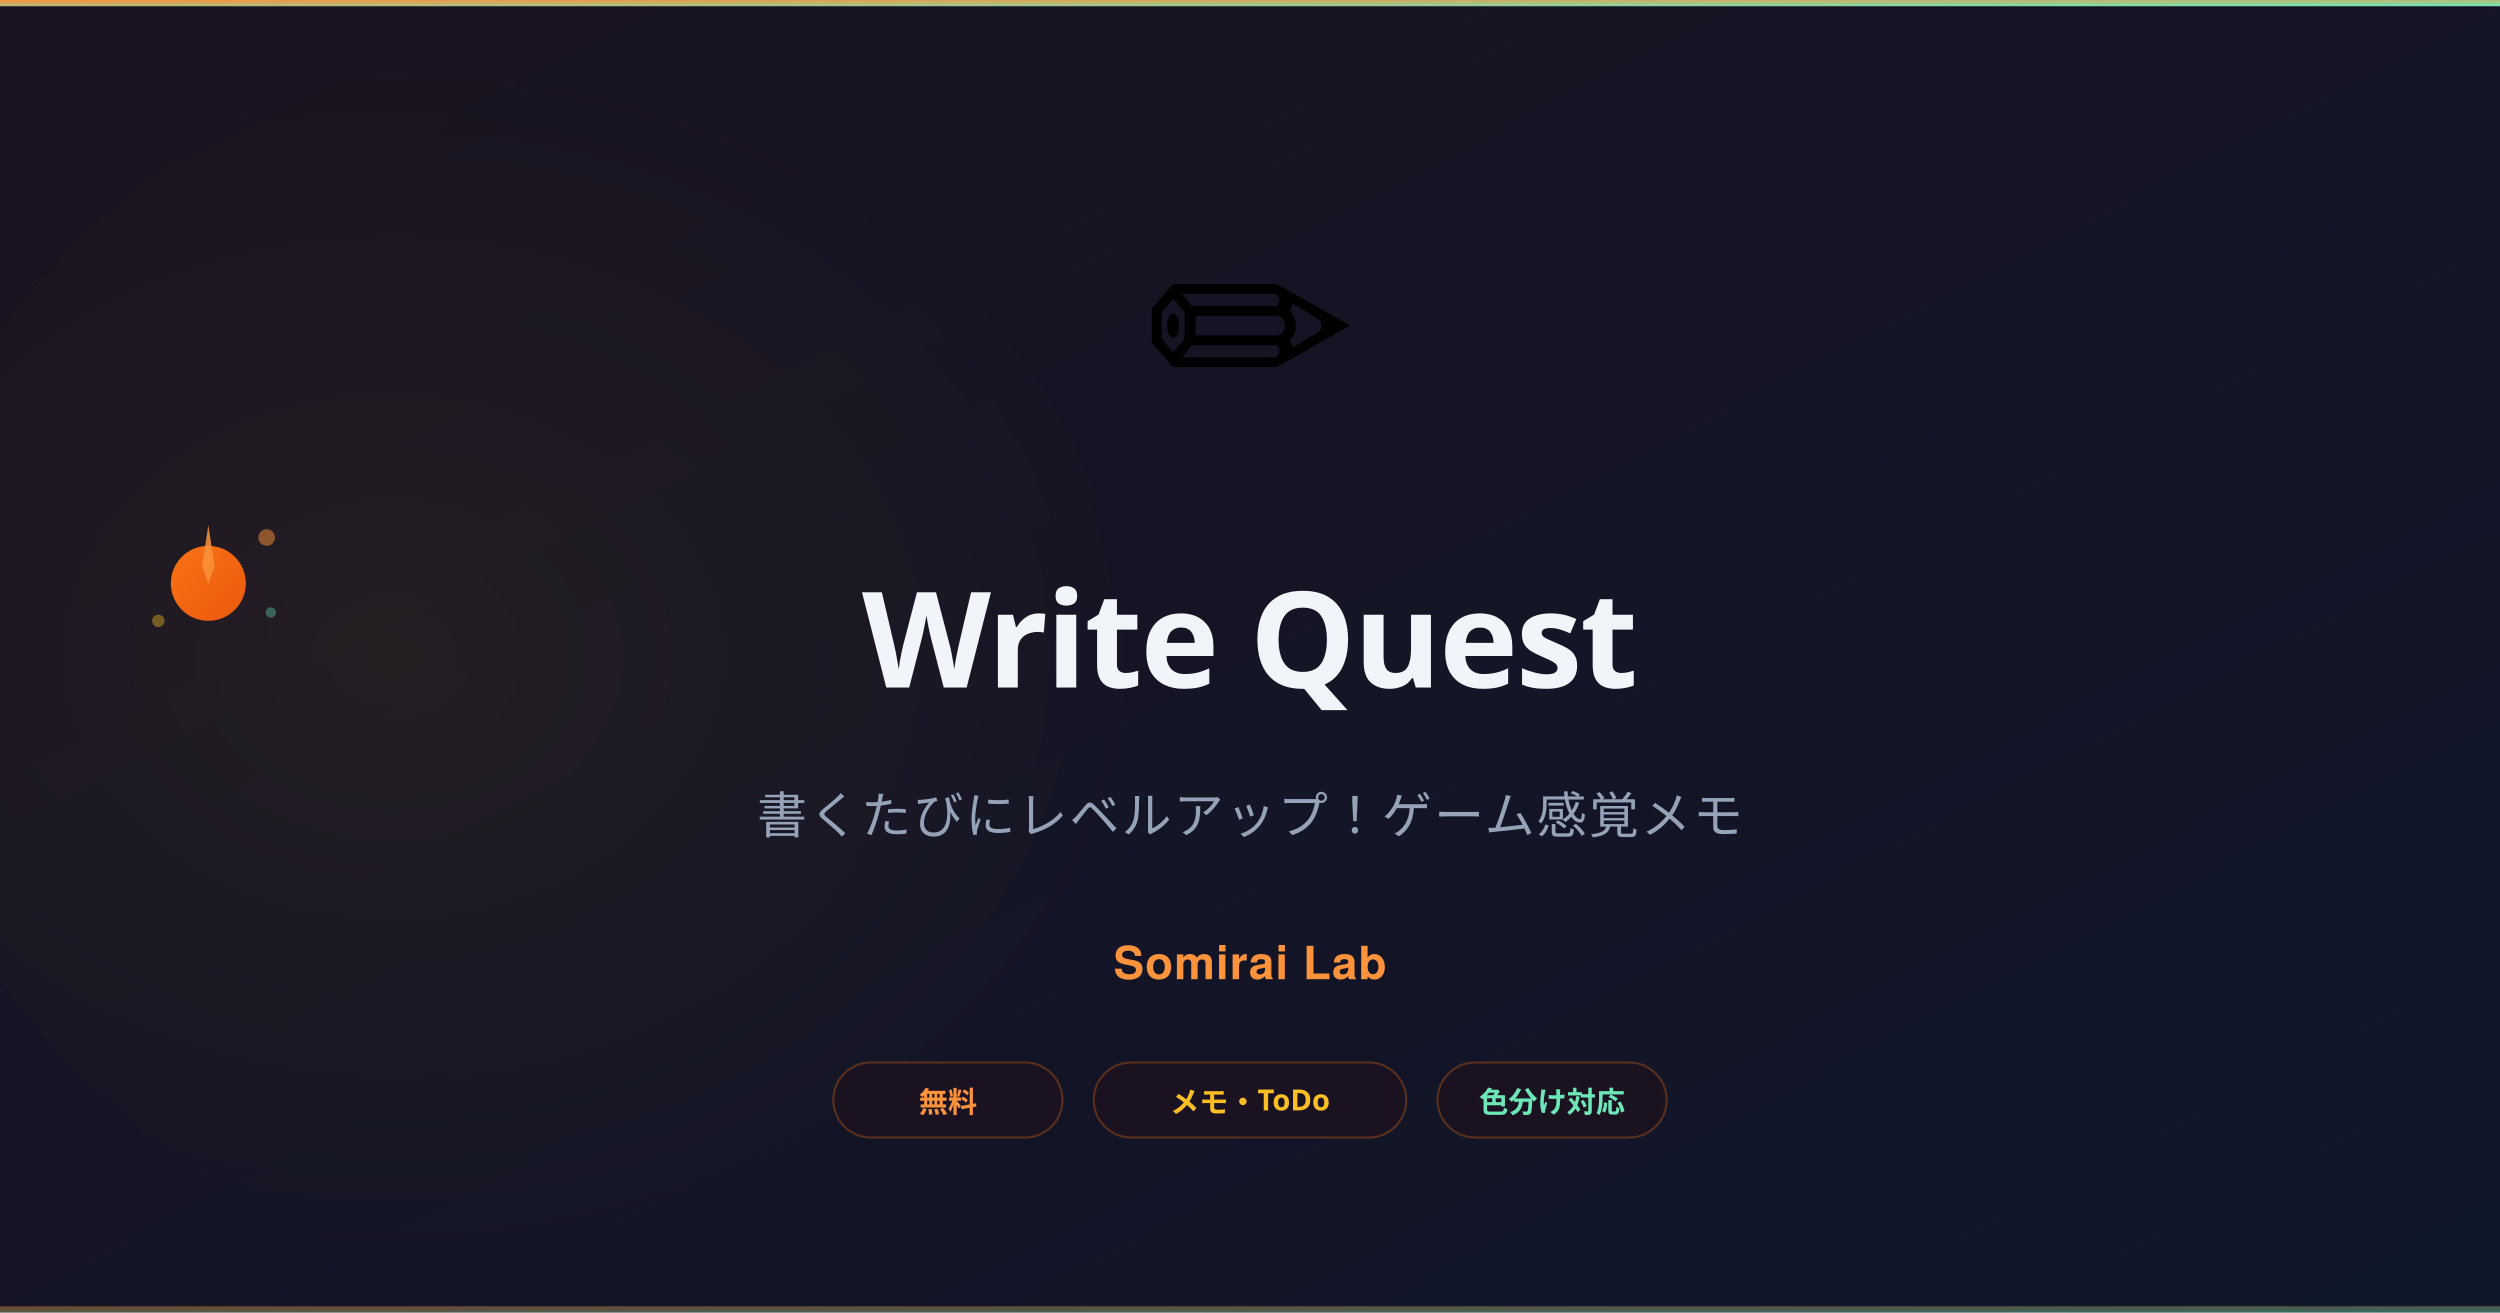
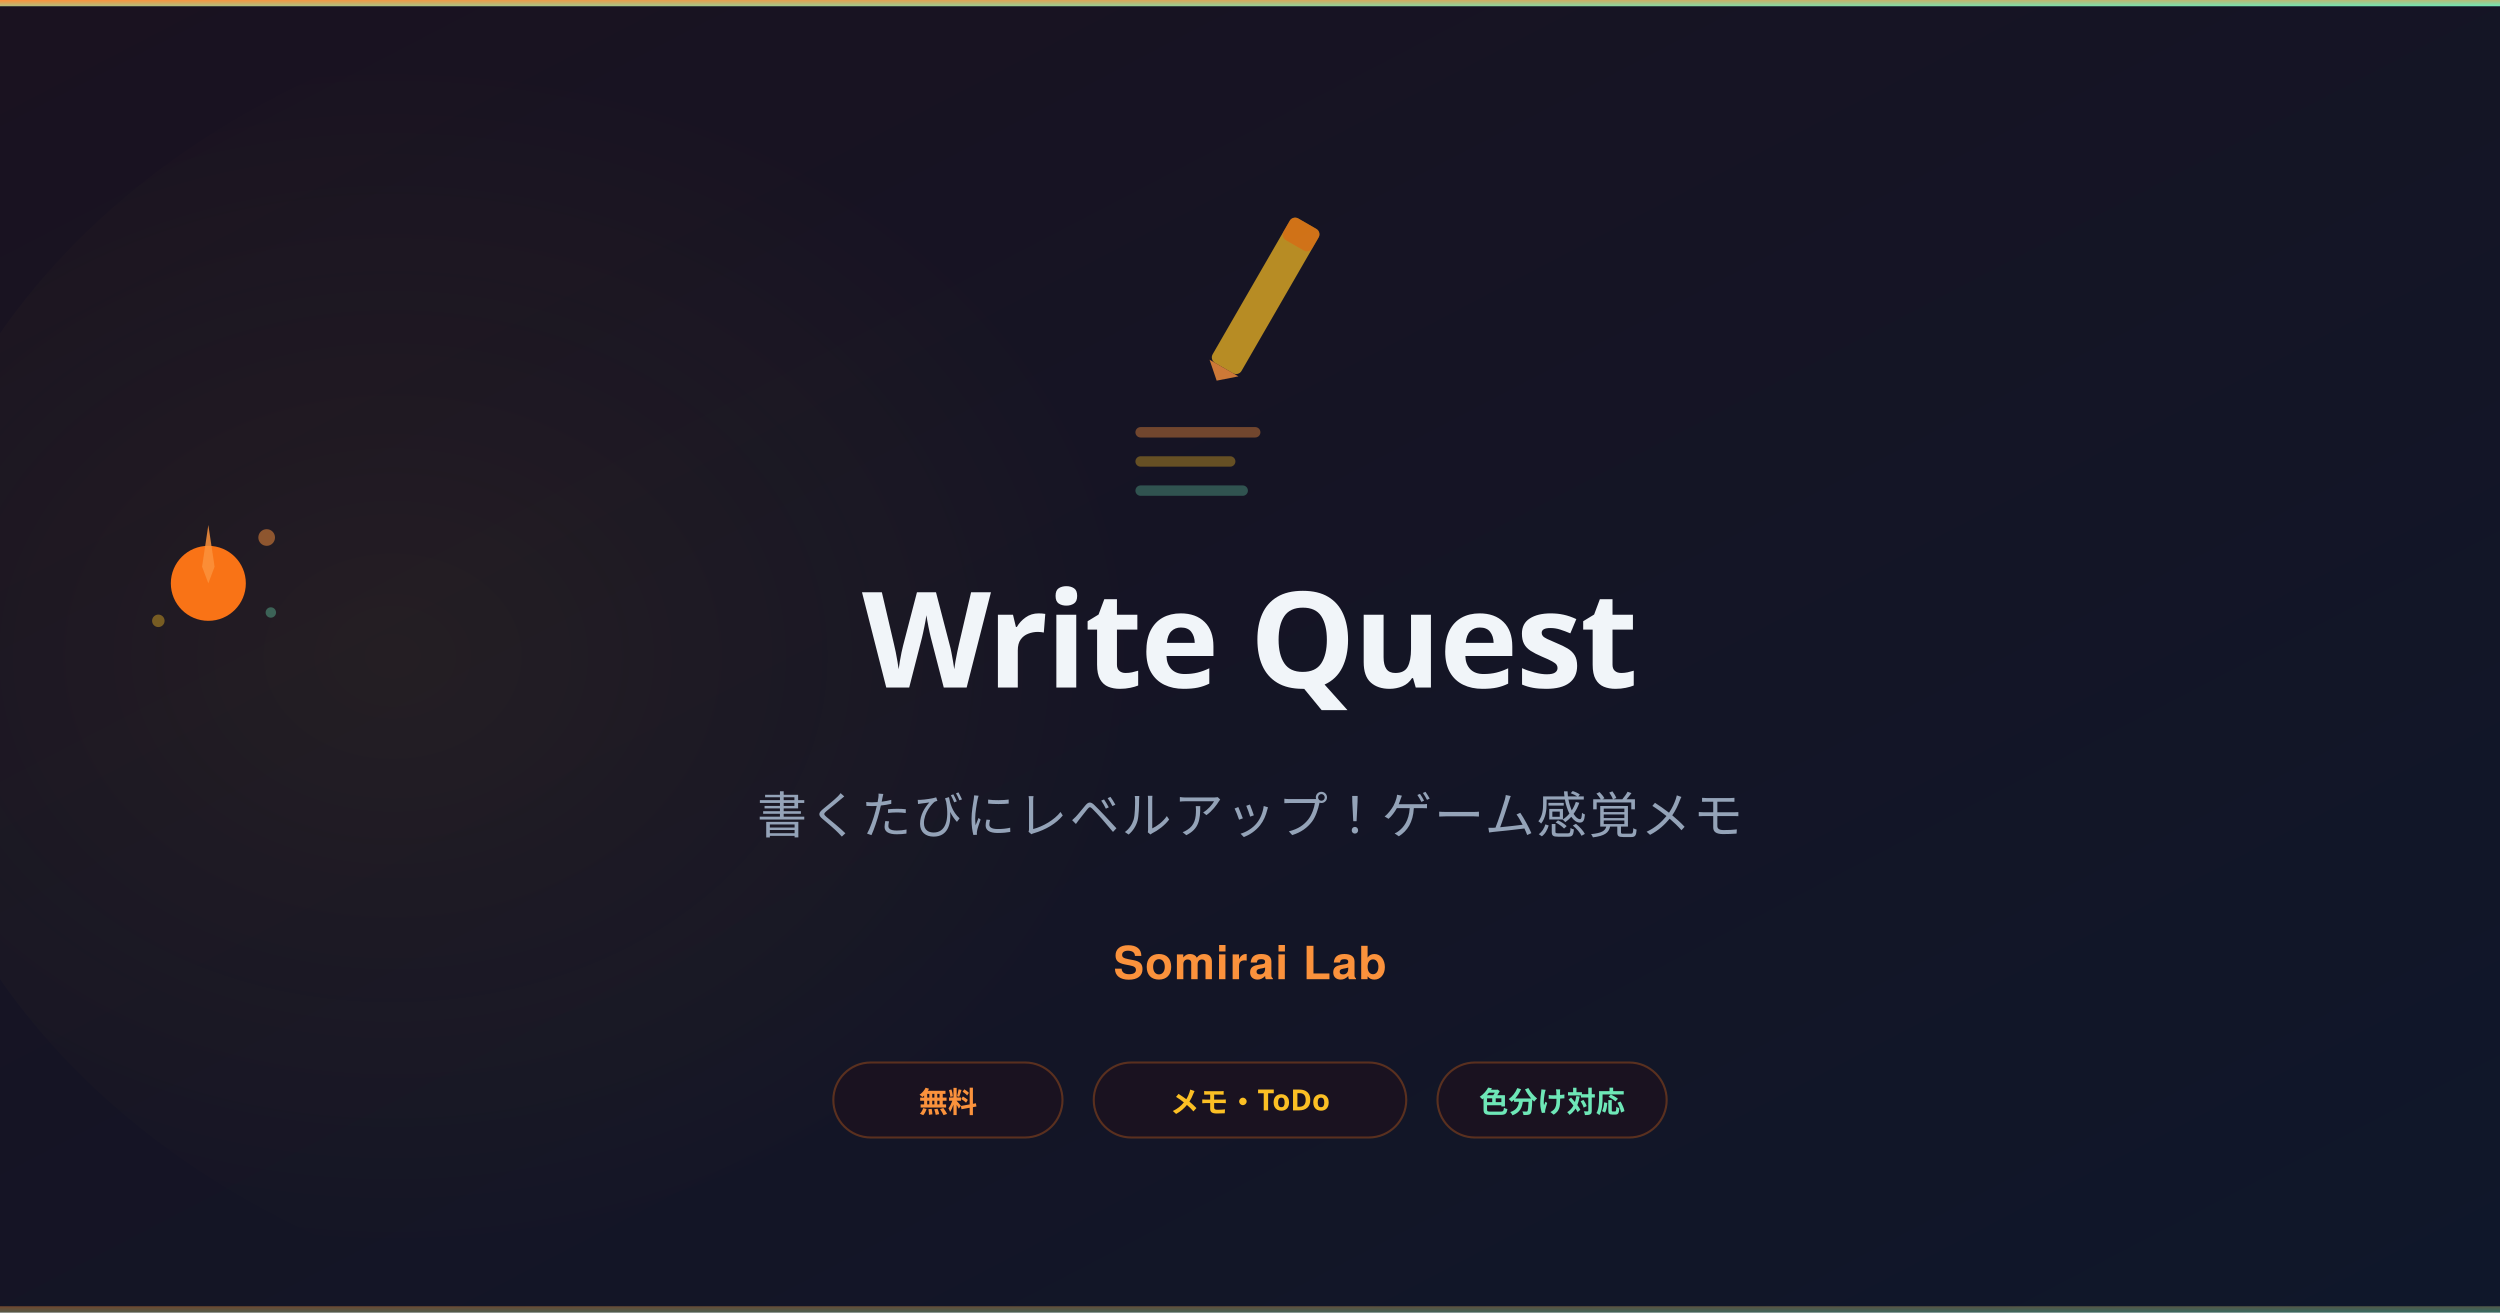
<svg xmlns="http://www.w3.org/2000/svg" viewBox="0 0 1200 630">
  <defs>
    <linearGradient id="bgG" x1="0%" y1="0%" x2="100%" y2="100%">
      <stop offset="0%" stop-color="#1a1220" />
      <stop offset="100%" stop-color="#0f172a" />
-     </linearGradient>
-     <linearGradient id="coG" x1="0%" y1="0%" x2="100%" y2="100%">
-       <stop offset="0%" stop-color="#f97316" />
-       <stop offset="100%" stop-color="#ea580c" />
    </linearGradient>
    <linearGradient id="obG" x1="0%" y1="0%" x2="100%" y2="100%">
      <stop offset="0%" stop-color="#fb923c" />
      <stop offset="100%" stop-color="#6ee7b7" />
    </linearGradient>
    <radialGradient id="glR" cx="30%" cy="50%" r="45%">
      <stop offset="0%" stop-color="#fbbf24" stop-opacity="0.06" />
      <stop offset="100%" stop-color="#fbbf24" stop-opacity="0" />
    </radialGradient>
  </defs>
  <rect width="1200" height="630" fill="url(#bgG)" />
  <ellipse cx="350" cy="315" rx="400" ry="320" fill="url(#glR)" />
  <rect x="0" y="0" width="1200" height="3" fill="url(#obG)" />
  <rect x="0" y="627" width="1200" height="3" fill="url(#obG)" opacity="0.4" />
  <g transform="translate(100, 280)">
-     <circle cx="0" cy="0" r="18" fill="url(#coG)" />
+     <circle cx="0" cy="0" r="18" fill="#f97316" />
    <path d="M0 -28 L3 -8 L0 0 L-3 -8Z" fill="#fb923c" opacity=".85" />
    <circle cx="28" cy="-22" r="4" fill="#fb923c" opacity=".5" />
    <circle cx="-24" cy="18" r="3" fill="#fbbf24" opacity=".4" />
    <circle cx="30" cy="14" r="2.5" fill="#6ee7b7" opacity=".35" />
  </g>
-   <text x="600" y="200" text-anchor="middle" font-size="120">✏️</text>
+   <g transform="translate(600, 155)">
+     <g transform="rotate(30)">
+       <rect x="-8" y="-55" width="16" height="80" rx="3" fill="#fbbf24" opacity=".7" />
+       <polygon points="0,32 -8,25 8,25" fill="#fb923c" opacity=".8" />
+       <rect x="-8" y="-55" width="16" height="12" rx="3" fill="#ea580c" opacity=".5" />
+     </g>
+     <g transform="translate(-55, 50)">
+       <rect x="0" y="0" width="60" height="5" rx="2.5" fill="#fb923c" opacity=".4" />
+       <rect x="0" y="14" width="48" height="5" rx="2.5" fill="#fbbf24" opacity=".35" />
+       <rect x="0" y="28" width="54" height="5" rx="2.5" fill="#6ee7b7" opacity=".3" />
+     </g>
+   </g>
  <text x="600" y="330" text-anchor="middle" font-family="'DM Sans','Hiragino Sans','Noto Sans JP',sans-serif" font-size="64" font-weight="800" fill="#f1f5f9" letter-spacing="-1">Write Quest</text>
  <text x="600" y="400" text-anchor="middle" font-family="'Hiragino Sans','Noto Sans JP',sans-serif" font-size="24" fill="#94a3b8" letter-spacing="1">書くたびにレベルアップ！ゲーム感覚メモ</text>
  <text x="600" y="470" text-anchor="middle" font-family="'DM Sans','Helvetica Neue',sans-serif" font-size="22" fill="#fb923c" font-weight="700" letter-spacing="0.5">Somirai Lab</text>
  <g transform="translate(600, 510)">
-     <rect x="-200" y="0" width="110" height="36" rx="18" fill="#1a1220" stroke="rgba(249,115,22,0.3)" stroke-width="1" />
+     <rect x="-200" y="0" width="110" height="36" rx="18" fill="#1a1220" stroke="#f97316" stroke-width="1" stroke-opacity=".3" />
    <text x="-145" y="24" text-anchor="middle" font-family="sans-serif" font-size="14" fill="#fb923c" font-weight="600">無料</text>
-     <rect x="-75" y="0" width="150" height="36" rx="18" fill="#1a1220" stroke="rgba(249,115,22,0.3)" stroke-width="1" />
+     <rect x="-75" y="0" width="150" height="36" rx="18" fill="#1a1220" stroke="#f97316" stroke-width="1" stroke-opacity=".3" />
    <text x="0" y="24" text-anchor="middle" font-family="sans-serif" font-size="14" fill="#fbbf24" font-weight="600">メモ・ToDo</text>
-     <rect x="90" y="0" width="110" height="36" rx="18" fill="#1a1220" stroke="rgba(249,115,22,0.3)" stroke-width="1" />
+     <rect x="90" y="0" width="110" height="36" rx="18" fill="#1a1220" stroke="#f97316" stroke-width="1" stroke-opacity=".3" />
    <text x="145" y="24" text-anchor="middle" font-family="sans-serif" font-size="14" fill="#6ee7b7" font-weight="600">色分け対応</text>
  </g>
</svg>
